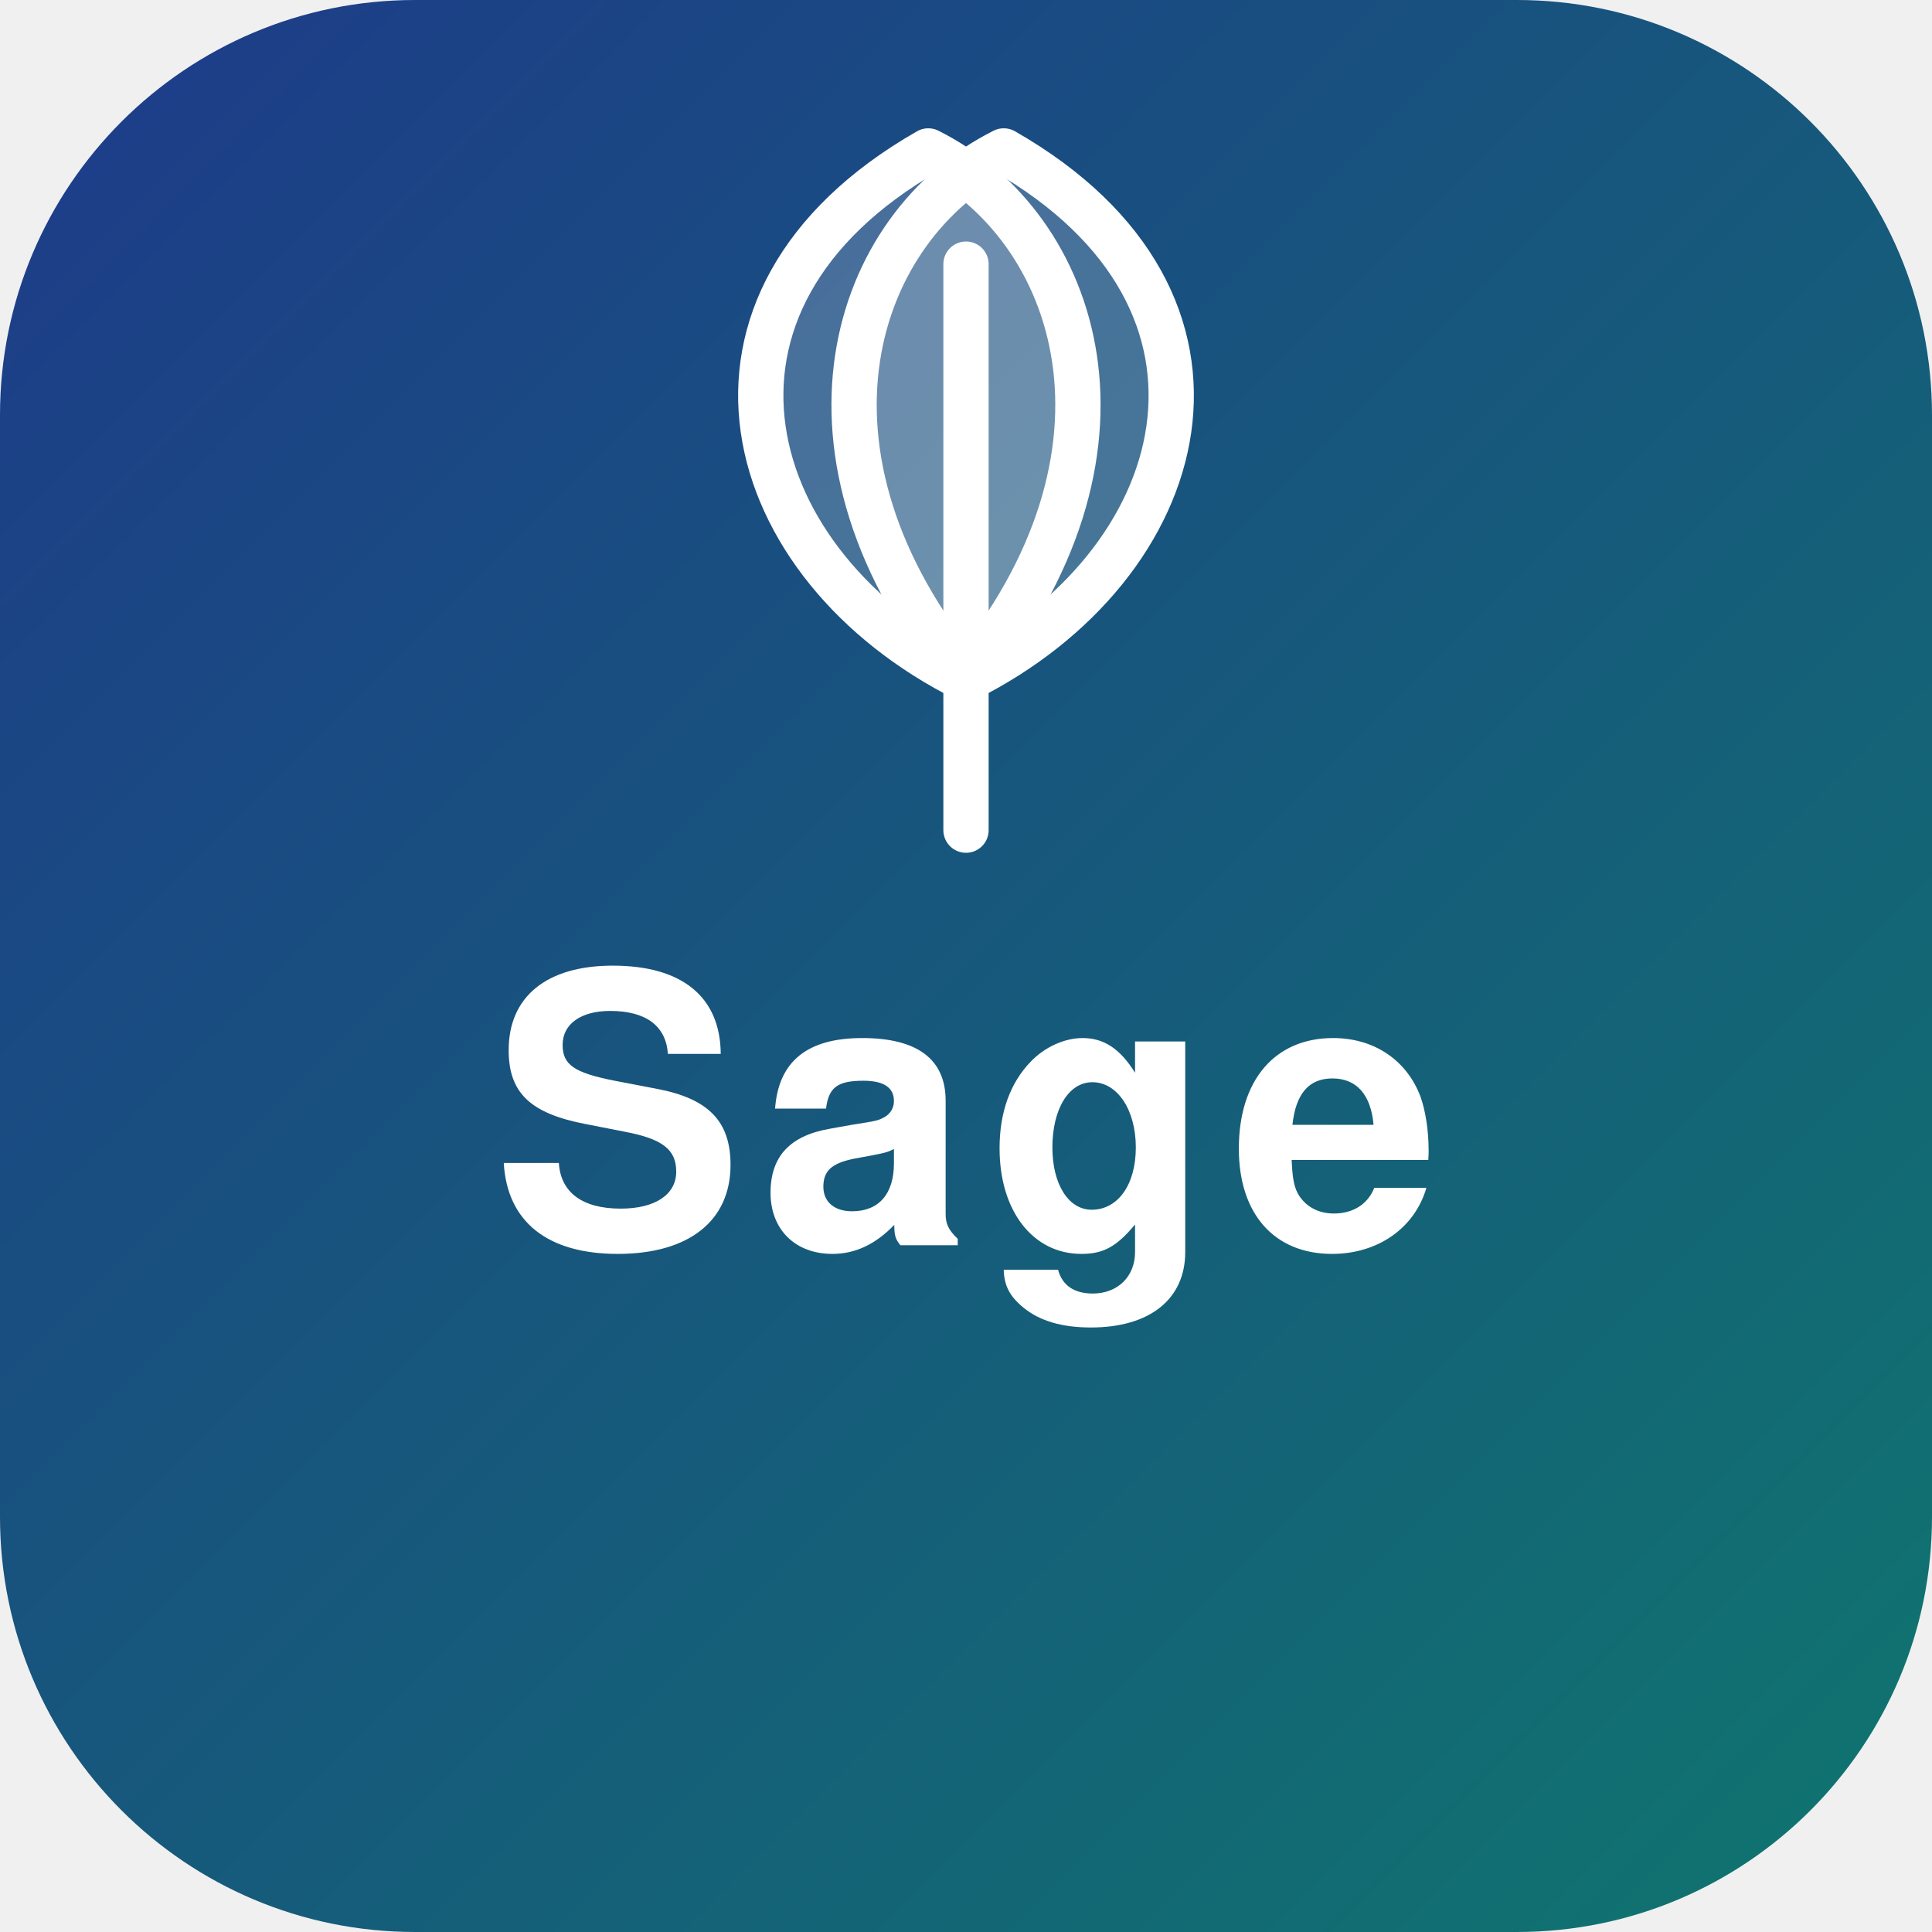
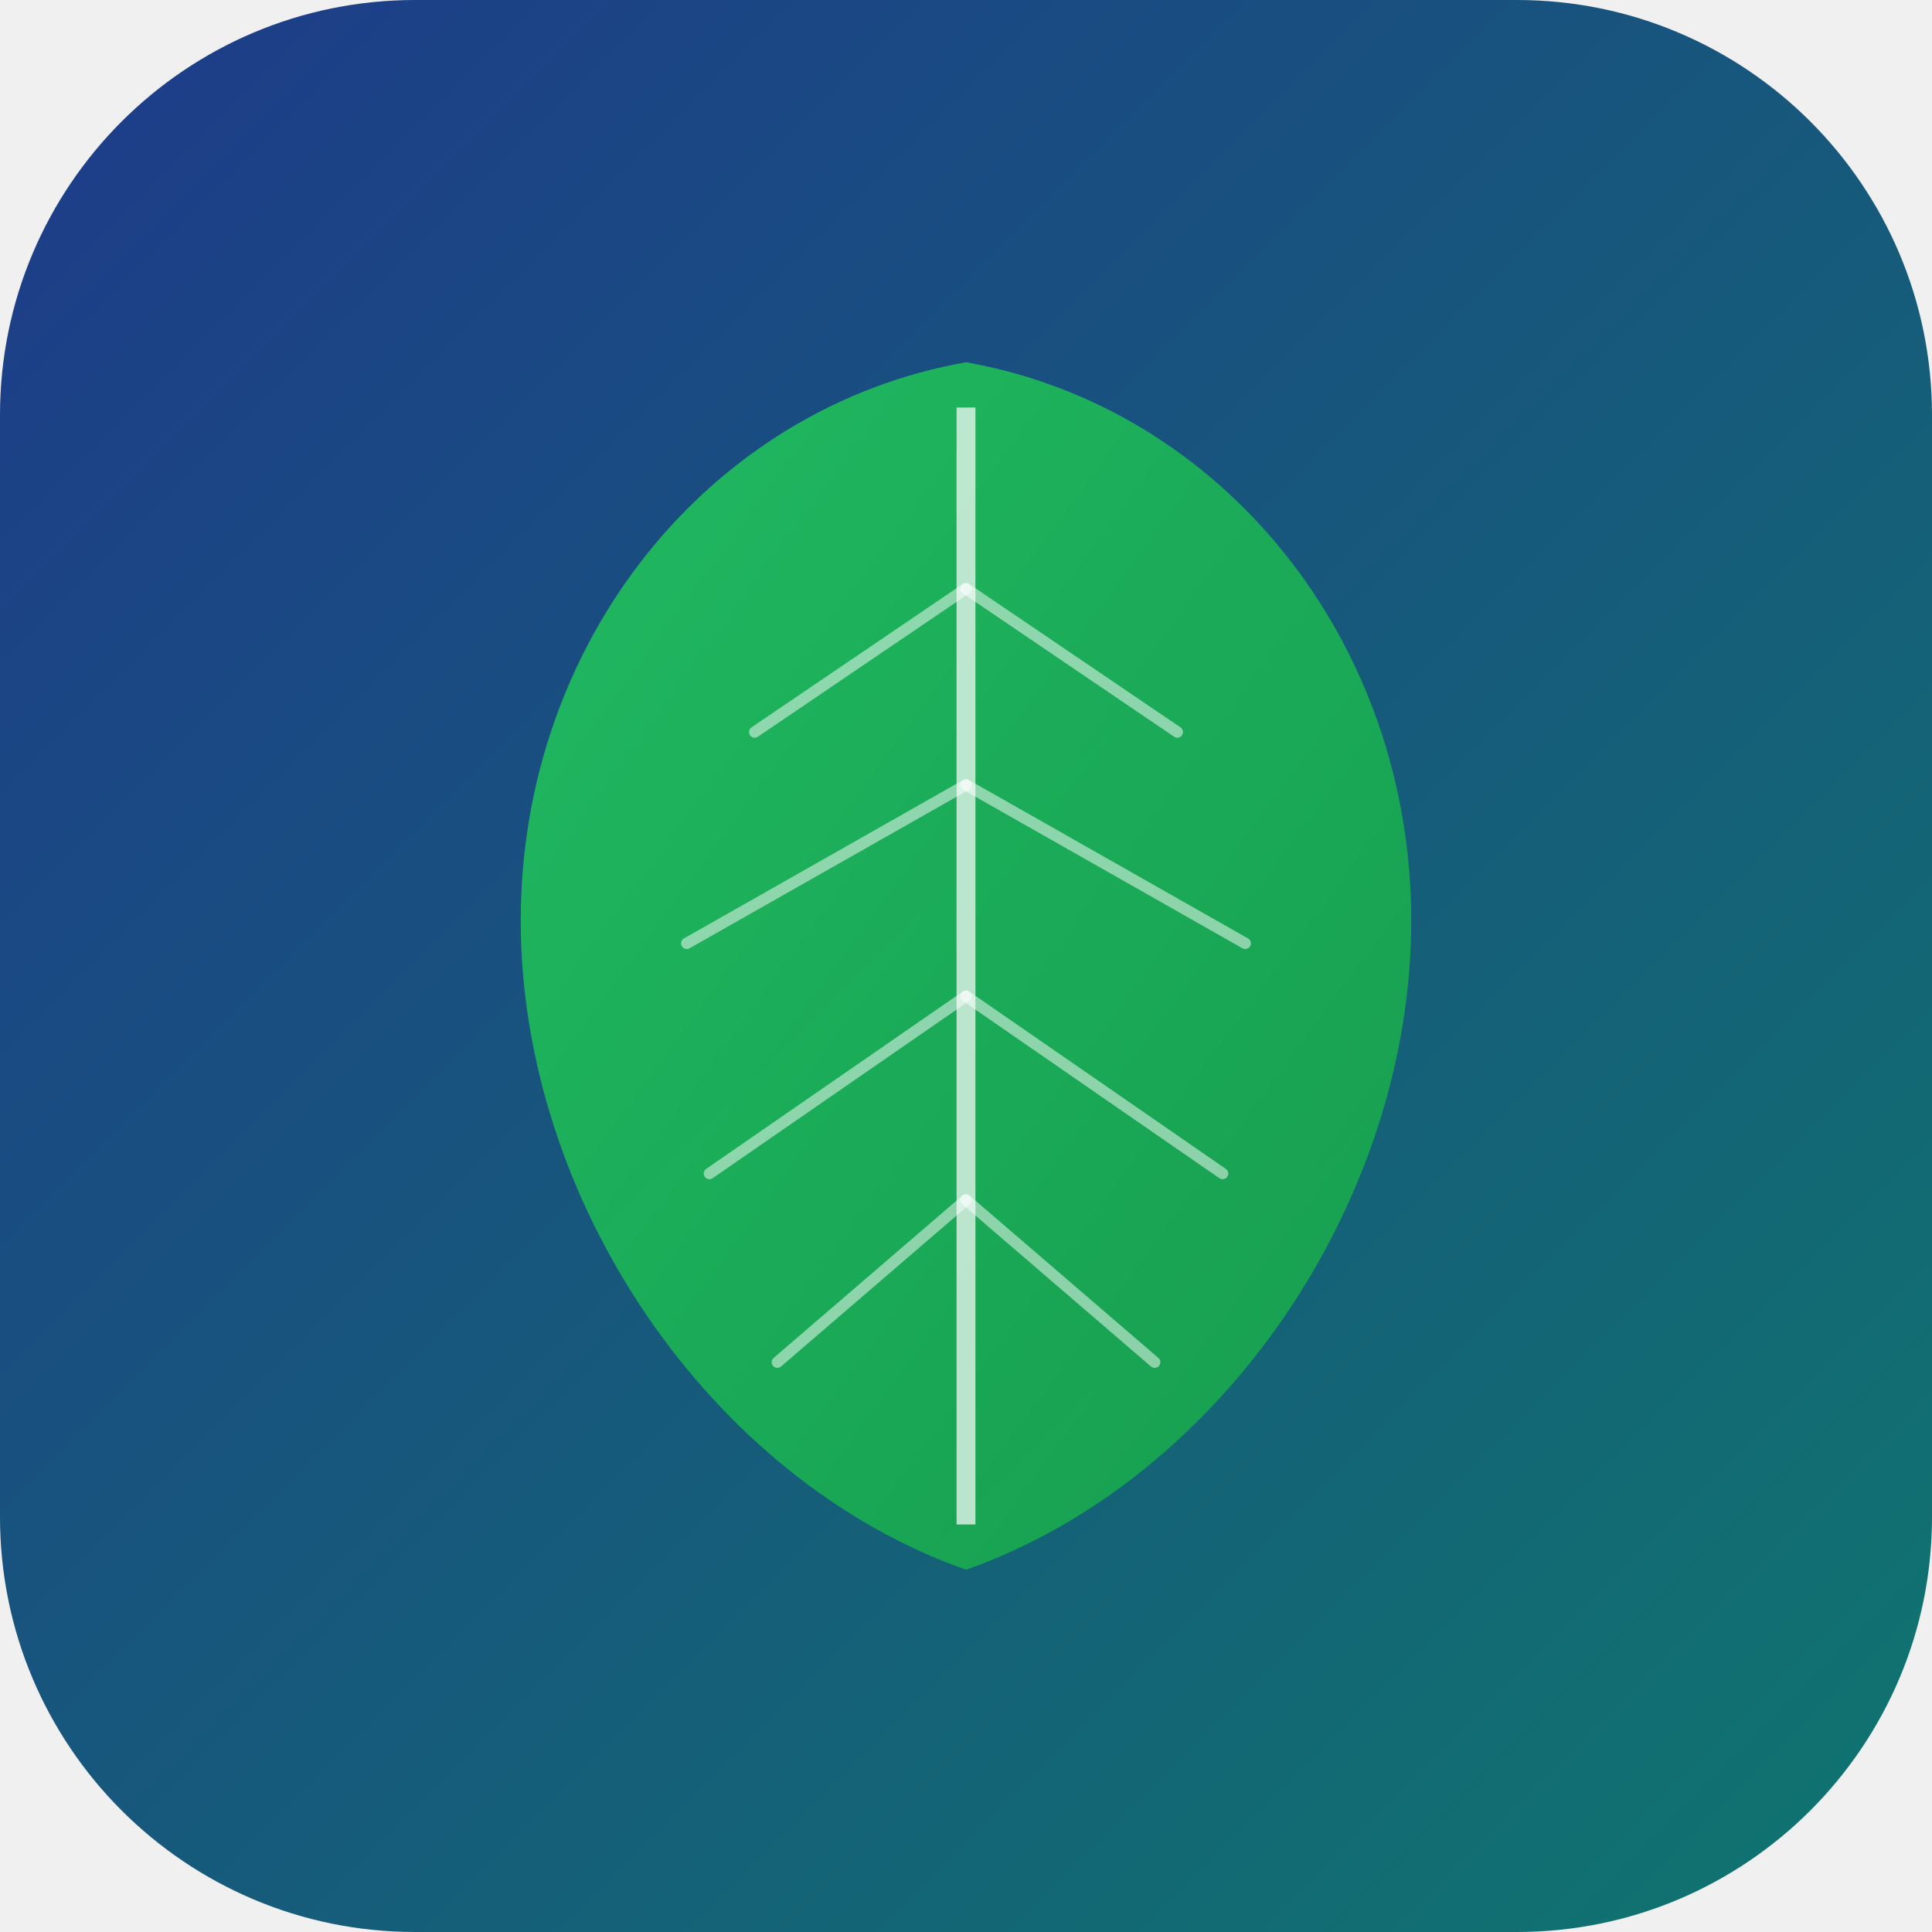
<svg xmlns="http://www.w3.org/2000/svg" viewBox="0 0 512 512">
  <defs>
    <linearGradient id="bg" x1="0%" y1="0%" x2="100%" y2="100%">
      <stop offset="0%" stop-color="#1E3A8A" />
      <stop offset="100%" stop-color="#0F766E" />
    </linearGradient>
+     <linearGradient id="leafGrad" x1="0%" y1="0%" x2="100%" y2="100%">
+       <stop offset="0%" stop-color="#22C55E" />
+       <stop offset="100%" stop-color="#16A34A" />
+     </linearGradient>
  </defs>
  <rect width="512" height="512" rx="110" fill="url(#bg)" />
-   <g transform="translate(256,180)" fill="none" stroke="white" stroke-width="12" stroke-linecap="round" stroke-linejoin="round">
-     <path d="M0,0 C-60,-30 -80,-100 -10,-140 C30,-120 50,-60 0,0Z" fill="rgba(255,255,255,0.2)" stroke="white" />
-     <path d="M0,0 C60,-30 80,-100 10,-140 C-30,-120 -50,-60 0,0Z" fill="rgba(255,255,255,0.2)" stroke="white" />
-     <line x1="0" y1="0" x2="0" y2="40" />
-     <line x1="0" y1="-10" x2="0" y2="-110" />
+   <g transform="translate(256,256)">
+     <path d="M0,-160 C68,-148 118,-86 118,-12 C118,62 68,136 0,160 C-68,136 -118,62 -118,-12 C-118,-86 -68,-148 0,-160Z" fill="url(#leafGrad)" opacity="0.9" />
+     <line x1="0" y1="-148" x2="0" y2="148" stroke="white" stroke-width="5" opacity="0.7" />
+     <line x1="0" y1="-100" x2="-56" y2="-62" stroke="white" stroke-width="3" opacity="0.5" stroke-linecap="round" />
+     <line x1="0" y1="-100" x2="56" y2="-62" stroke="white" stroke-width="3" opacity="0.5" stroke-linecap="round" />
+     <line x1="0" y1="-48" x2="-74" y2="-6" stroke="white" stroke-width="3" opacity="0.5" stroke-linecap="round" />
+     <line x1="0" y1="-48" x2="74" y2="-6" stroke="white" stroke-width="3" opacity="0.5" stroke-linecap="round" />
+     <line x1="0" y1="8" x2="-68" y2="55" stroke="white" stroke-width="3" opacity="0.5" stroke-linecap="round" />
+     <line x1="0" y1="8" x2="68" y2="55" stroke="white" stroke-width="3" opacity="0.5" stroke-linecap="round" />
+     <line x1="0" y1="62" x2="-50" y2="105" stroke="white" stroke-width="3" opacity="0.5" stroke-linecap="round" />
+     <line x1="0" y1="62" x2="50" y2="105" stroke="white" stroke-width="3" opacity="0.5" stroke-linecap="round" />
  </g>
-   <text x="256" y="330" font-size="100" font-weight="700" text-anchor="middle" fill="white" font-family="-apple-system, 'Segoe UI', Helvetica, Arial, sans-serif" letter-spacing="4">Sage</text>
</svg>
